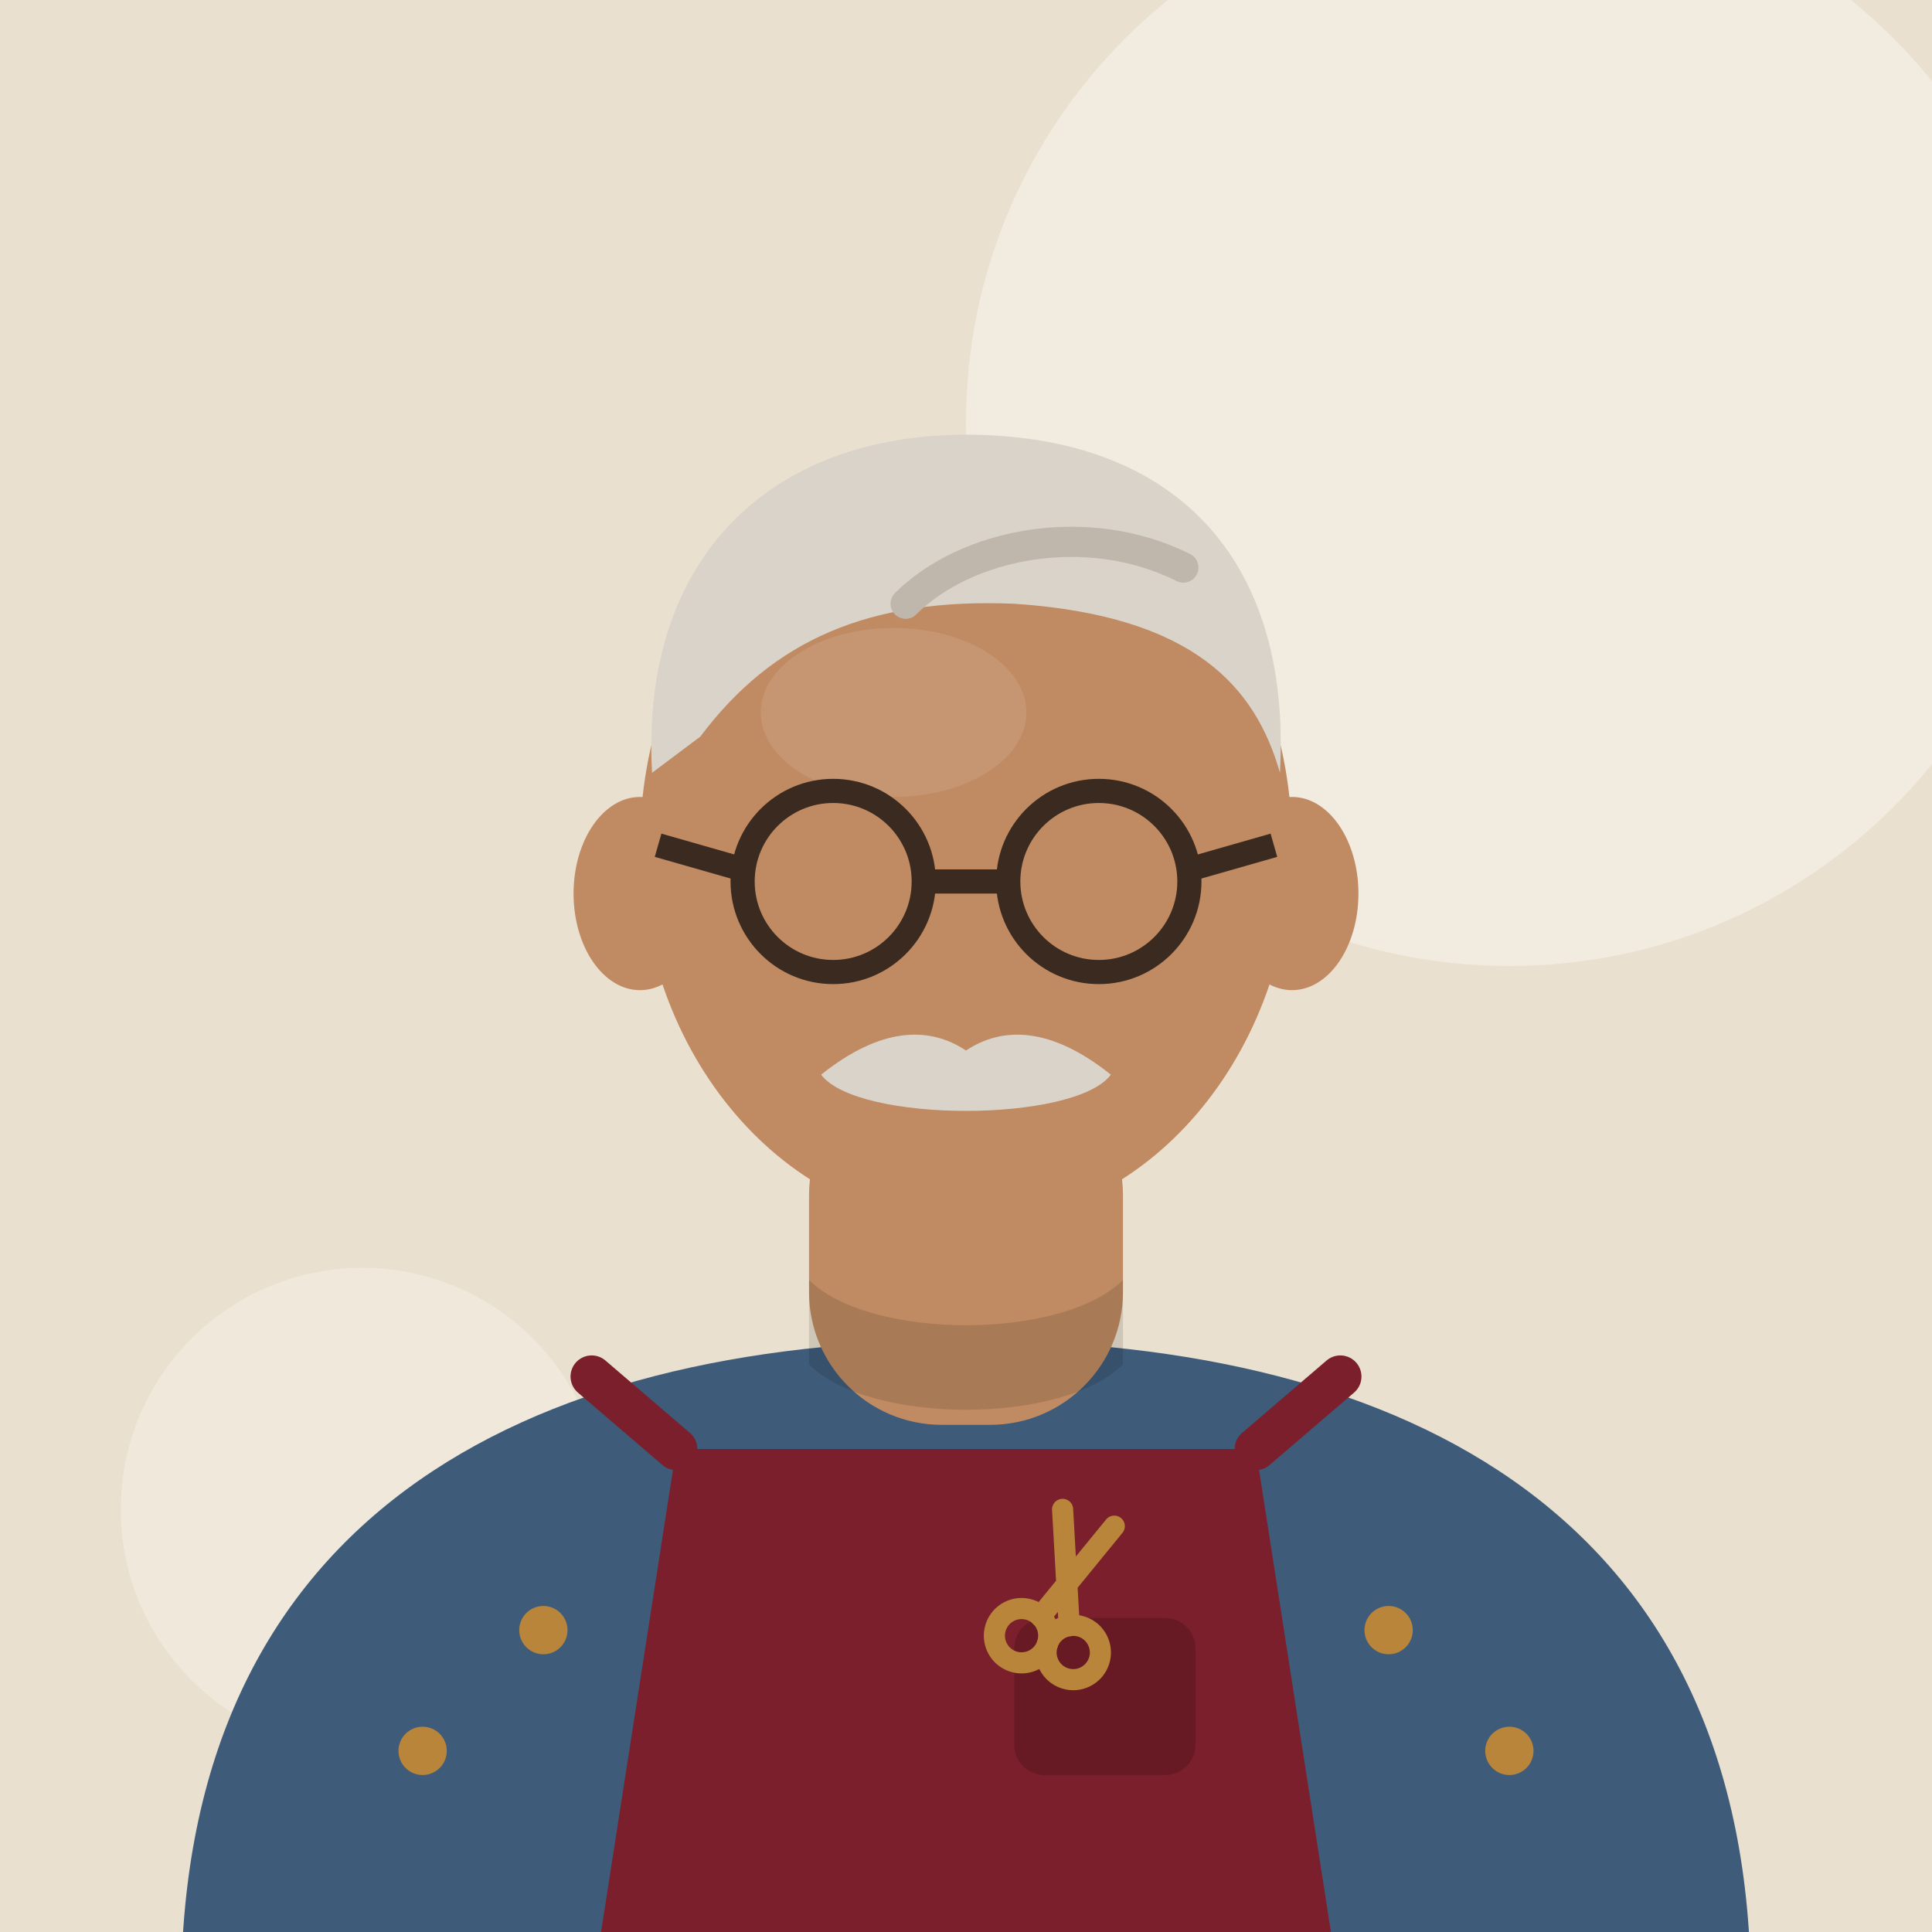
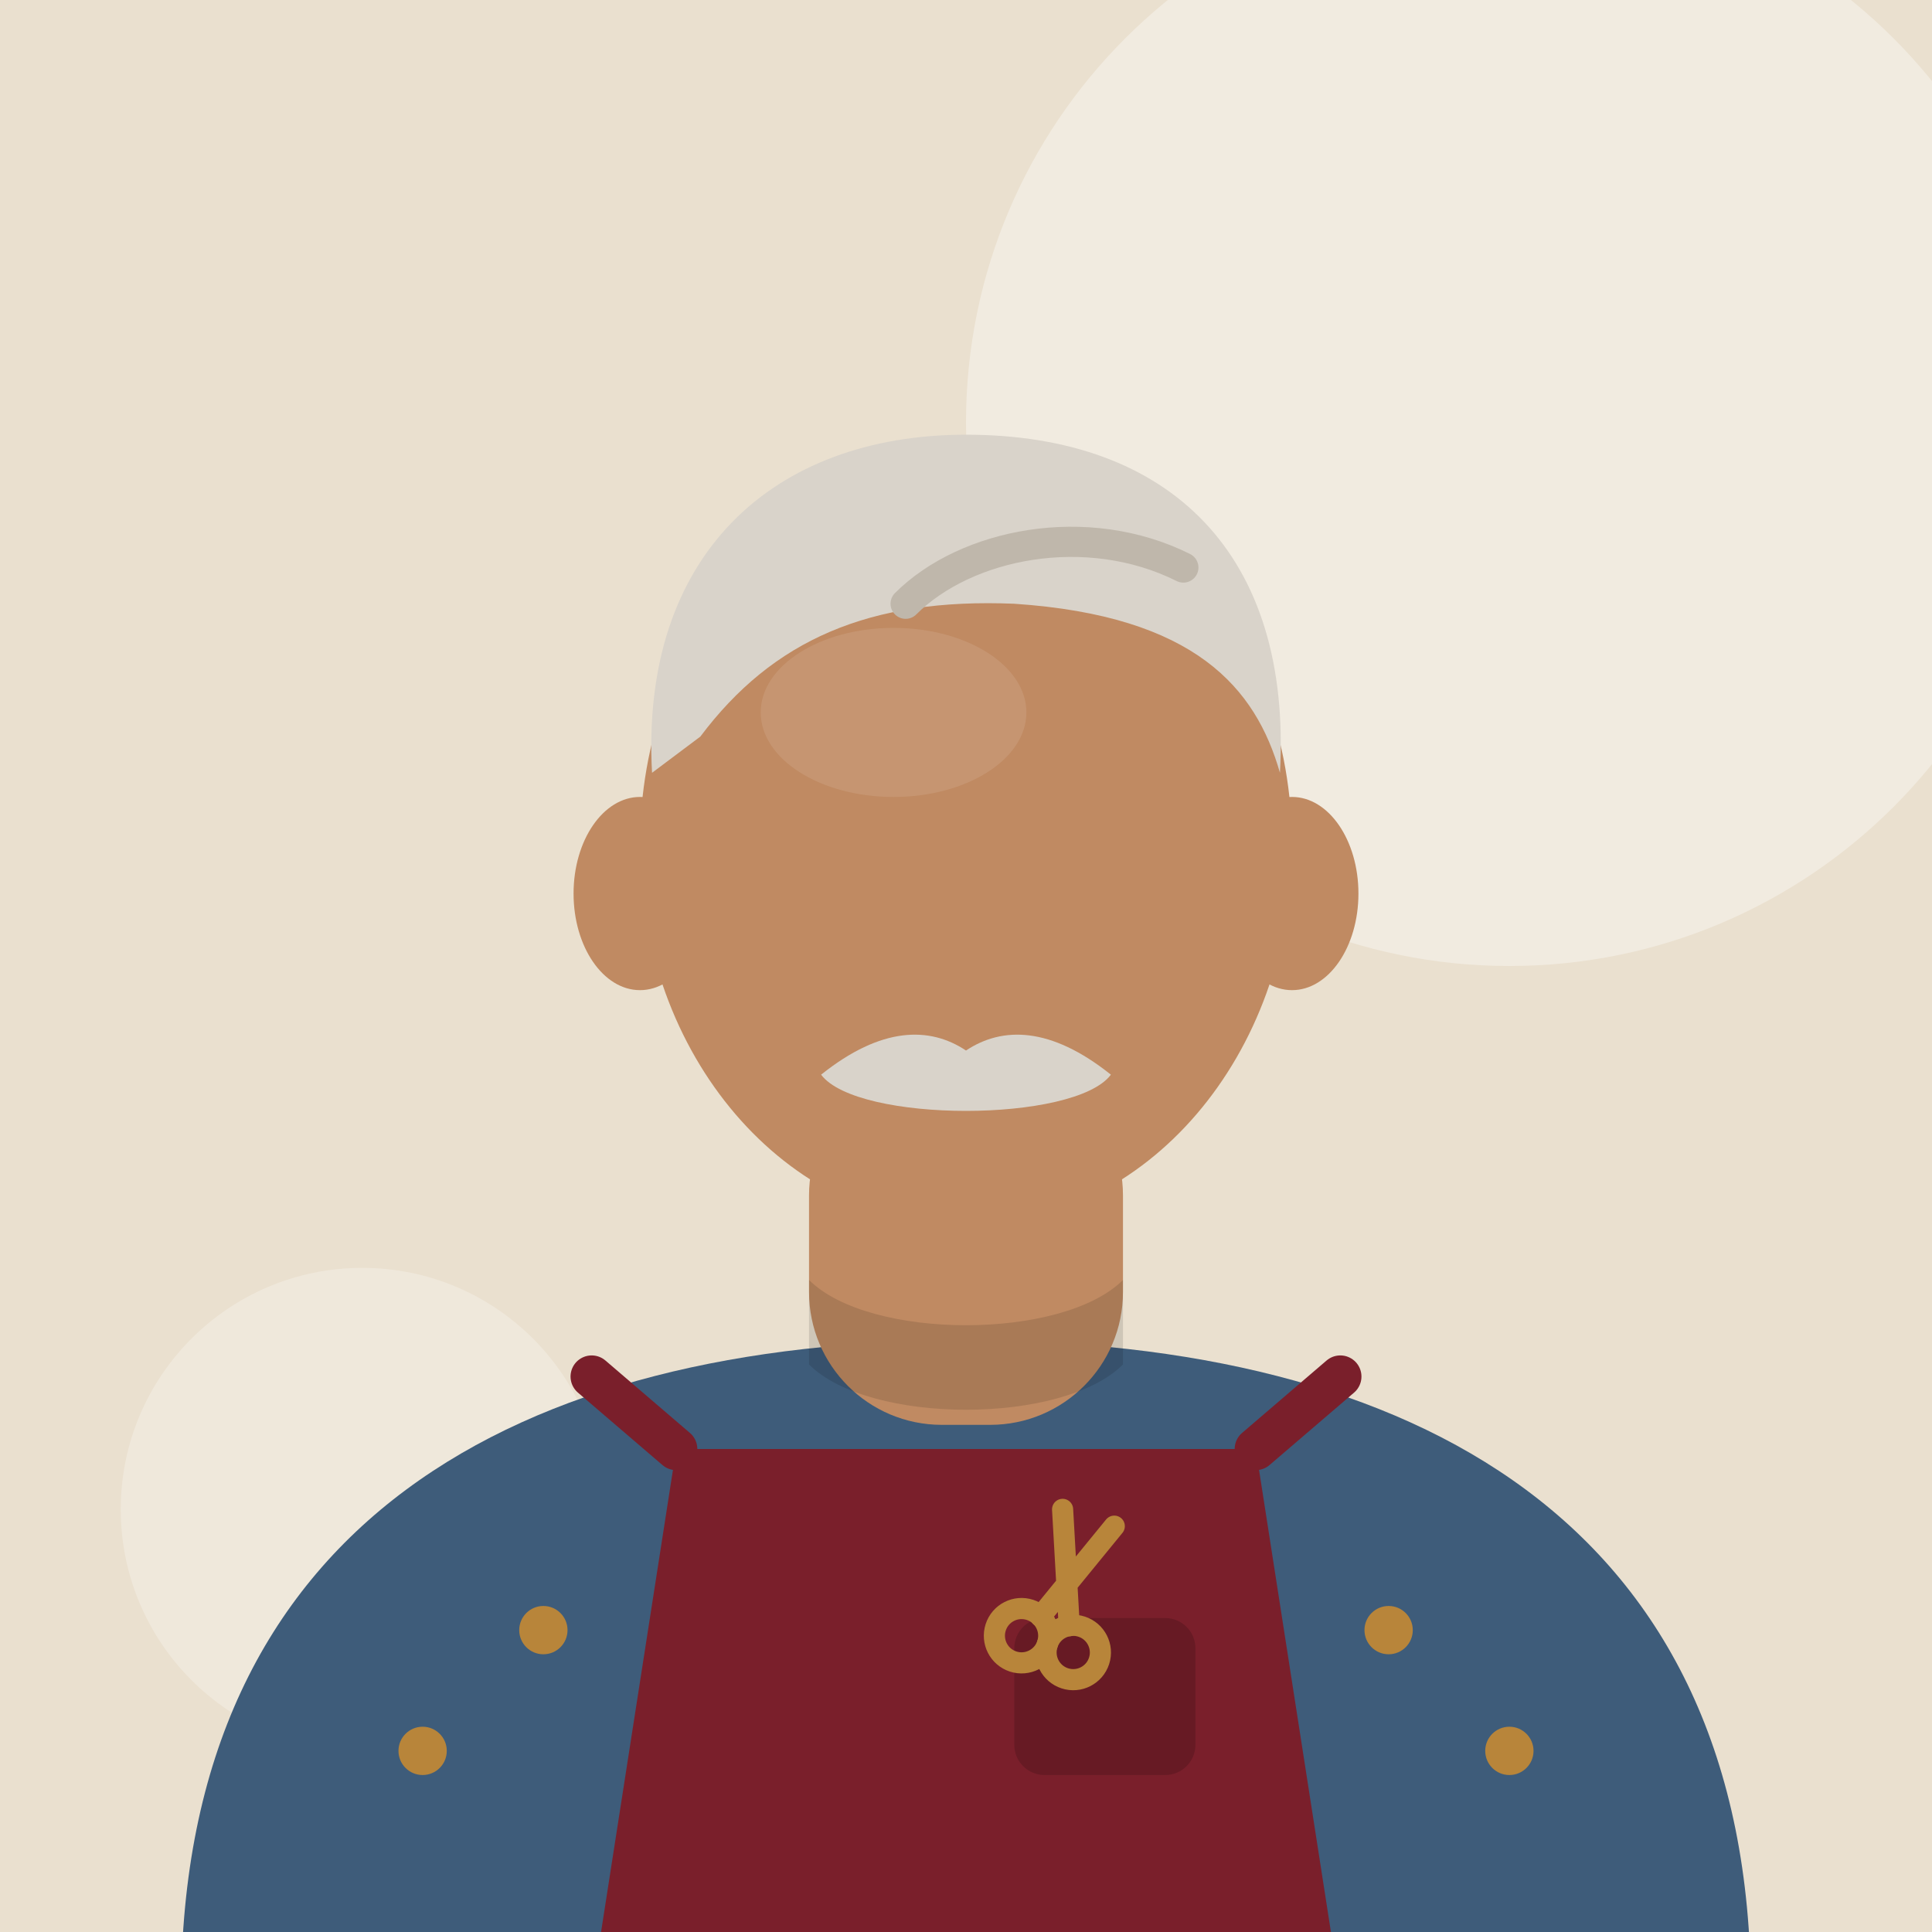
<svg xmlns="http://www.w3.org/2000/svg" width="320" height="320" viewBox="0 0 320 320">
  <rect width="320" height="320" fill="#EAE0CF" />
  <circle cx="250" cy="70" r="90" fill="#fff" opacity=".35" />
  <circle cx="60" cy="250" r="40" fill="#fff" opacity=".25" />
  <path d="M30 330C30 252 86 222 160 222s130 30 130 108z" fill="#3E5C7A" />
  <rect x="134" y="176" width="52" height="60" rx="22" fill="#C08A62" />
  <path d="M134 212c10 10 42 10 52 0v14c-10 10-42 10-52 0z" fill="#000" opacity=".12" />
  <path d="M112 240h96l14 90H98z" fill="#7A1F2B" />
  <path d="M112 240l-14-12M208 240l14-12" stroke="#7A1F2B" stroke-width="7" stroke-linecap="round" />
  <rect x="168" y="268" width="30" height="26" rx="5" fill="#000" opacity=".16" />
  <g transform="translate(176 250) rotate(18)" stroke="#B8853A" stroke-width="3.5" fill="none" stroke-linecap="round">
    <circle cx="0" cy="22" r="4.5" />
    <circle cx="9" cy="22" r="4.5" />
    <path d="M2 18 9 0M7 18 0 0" />
  </g>
  <ellipse cx="106" cy="148" rx="11" ry="16" fill="#C08A62" />
  <ellipse cx="214" cy="148" rx="11" ry="16" fill="#C08A62" />
  <ellipse cx="160" cy="140" rx="54" ry="63" fill="#C08A62" />
  <ellipse cx="148" cy="118" rx="22" ry="14" fill="#fff" opacity=".1" />
  <path d="M108 128c-2-36 20-56 52-56 34 0 54 20 52 56-4-14-14-26-44-28-24-1-40 6-52 22z" fill="#D9D3CA" />
  <path d="M150 100c10-10 30-14 46-6" stroke="#bfb7ab" stroke-width="5" fill="none" stroke-linecap="round" />
  <path d="M136 178c10-8 18-8 24-4 6-4 14-4 24 4-6 8-42 8-48 0z" fill="#D9D3CA" />
-   <g fill="none" stroke="#3a2a20" stroke-width="4">
-     <circle cx="138" cy="146" r="15" />
-     <circle cx="182" cy="146" r="15" />
-     <path d="M153 146h14M123 144l-14-4M197 144l14-4" />
-   </g>
  <g fill="#B8853A">
    <circle cx="70" cy="290" r="4" />
    <circle cx="90" cy="270" r="4" />
    <circle cx="250" cy="290" r="4" />
    <circle cx="230" cy="270" r="4" />
  </g>
</svg>
